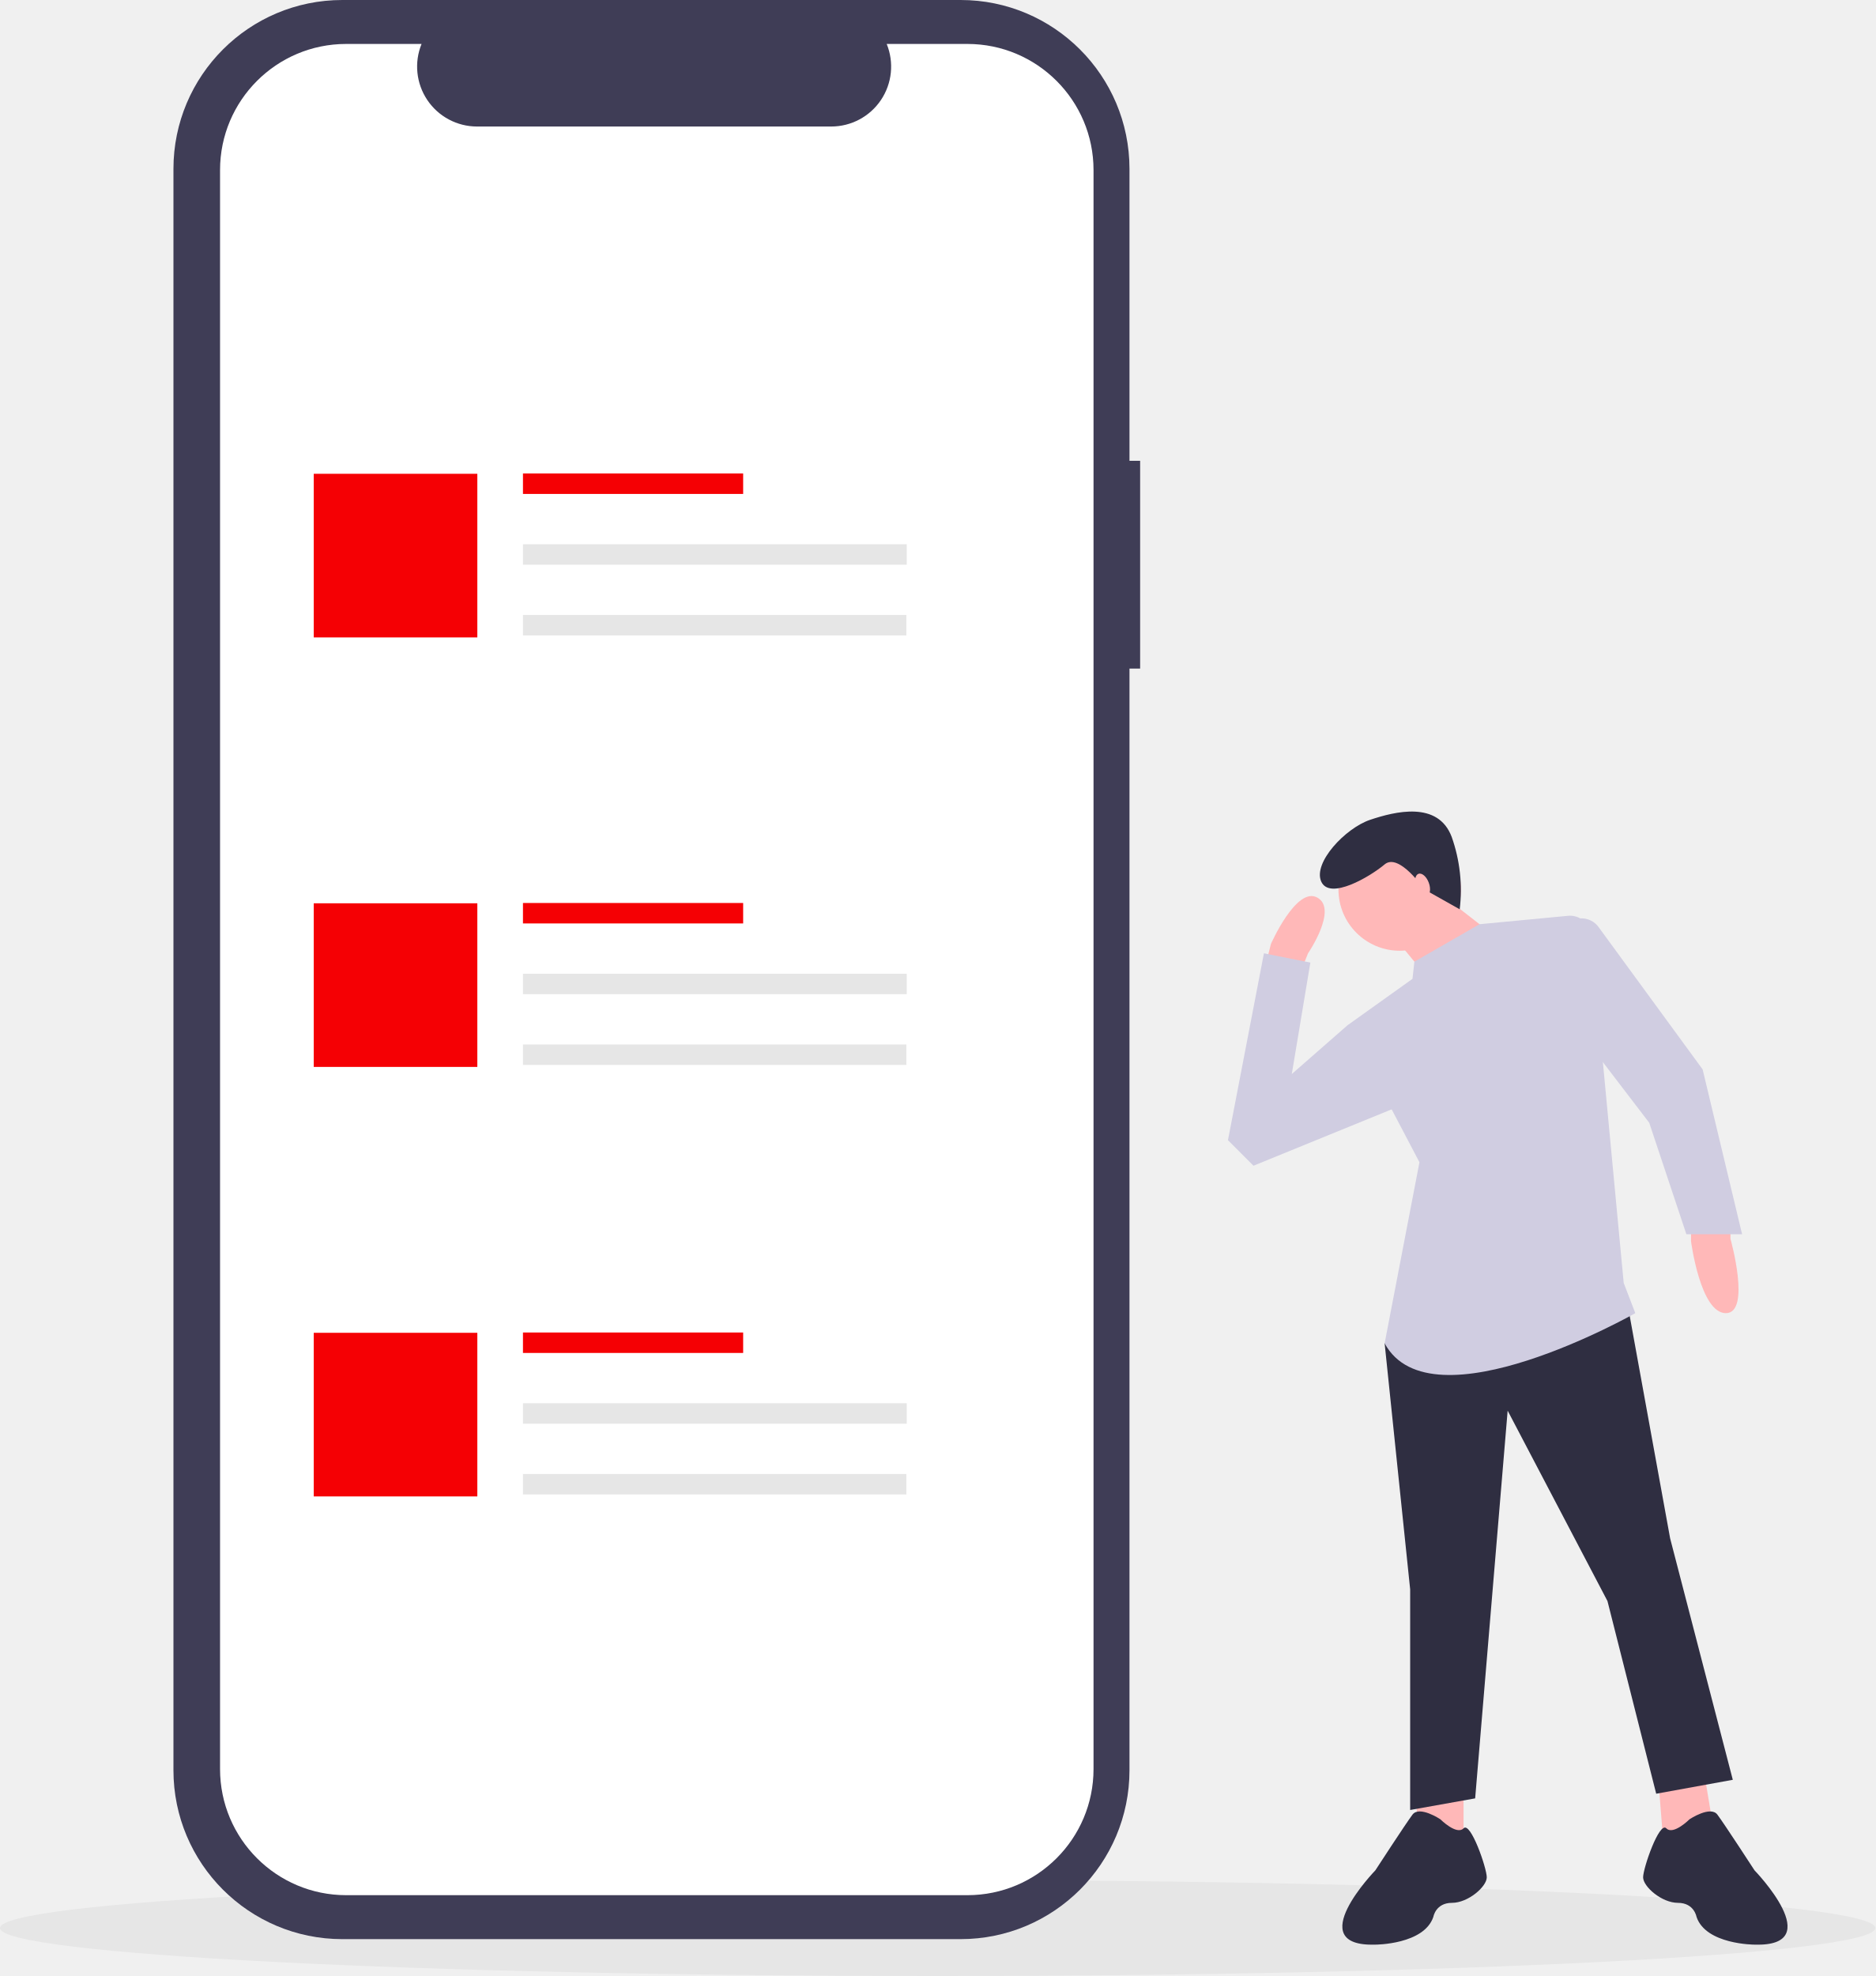
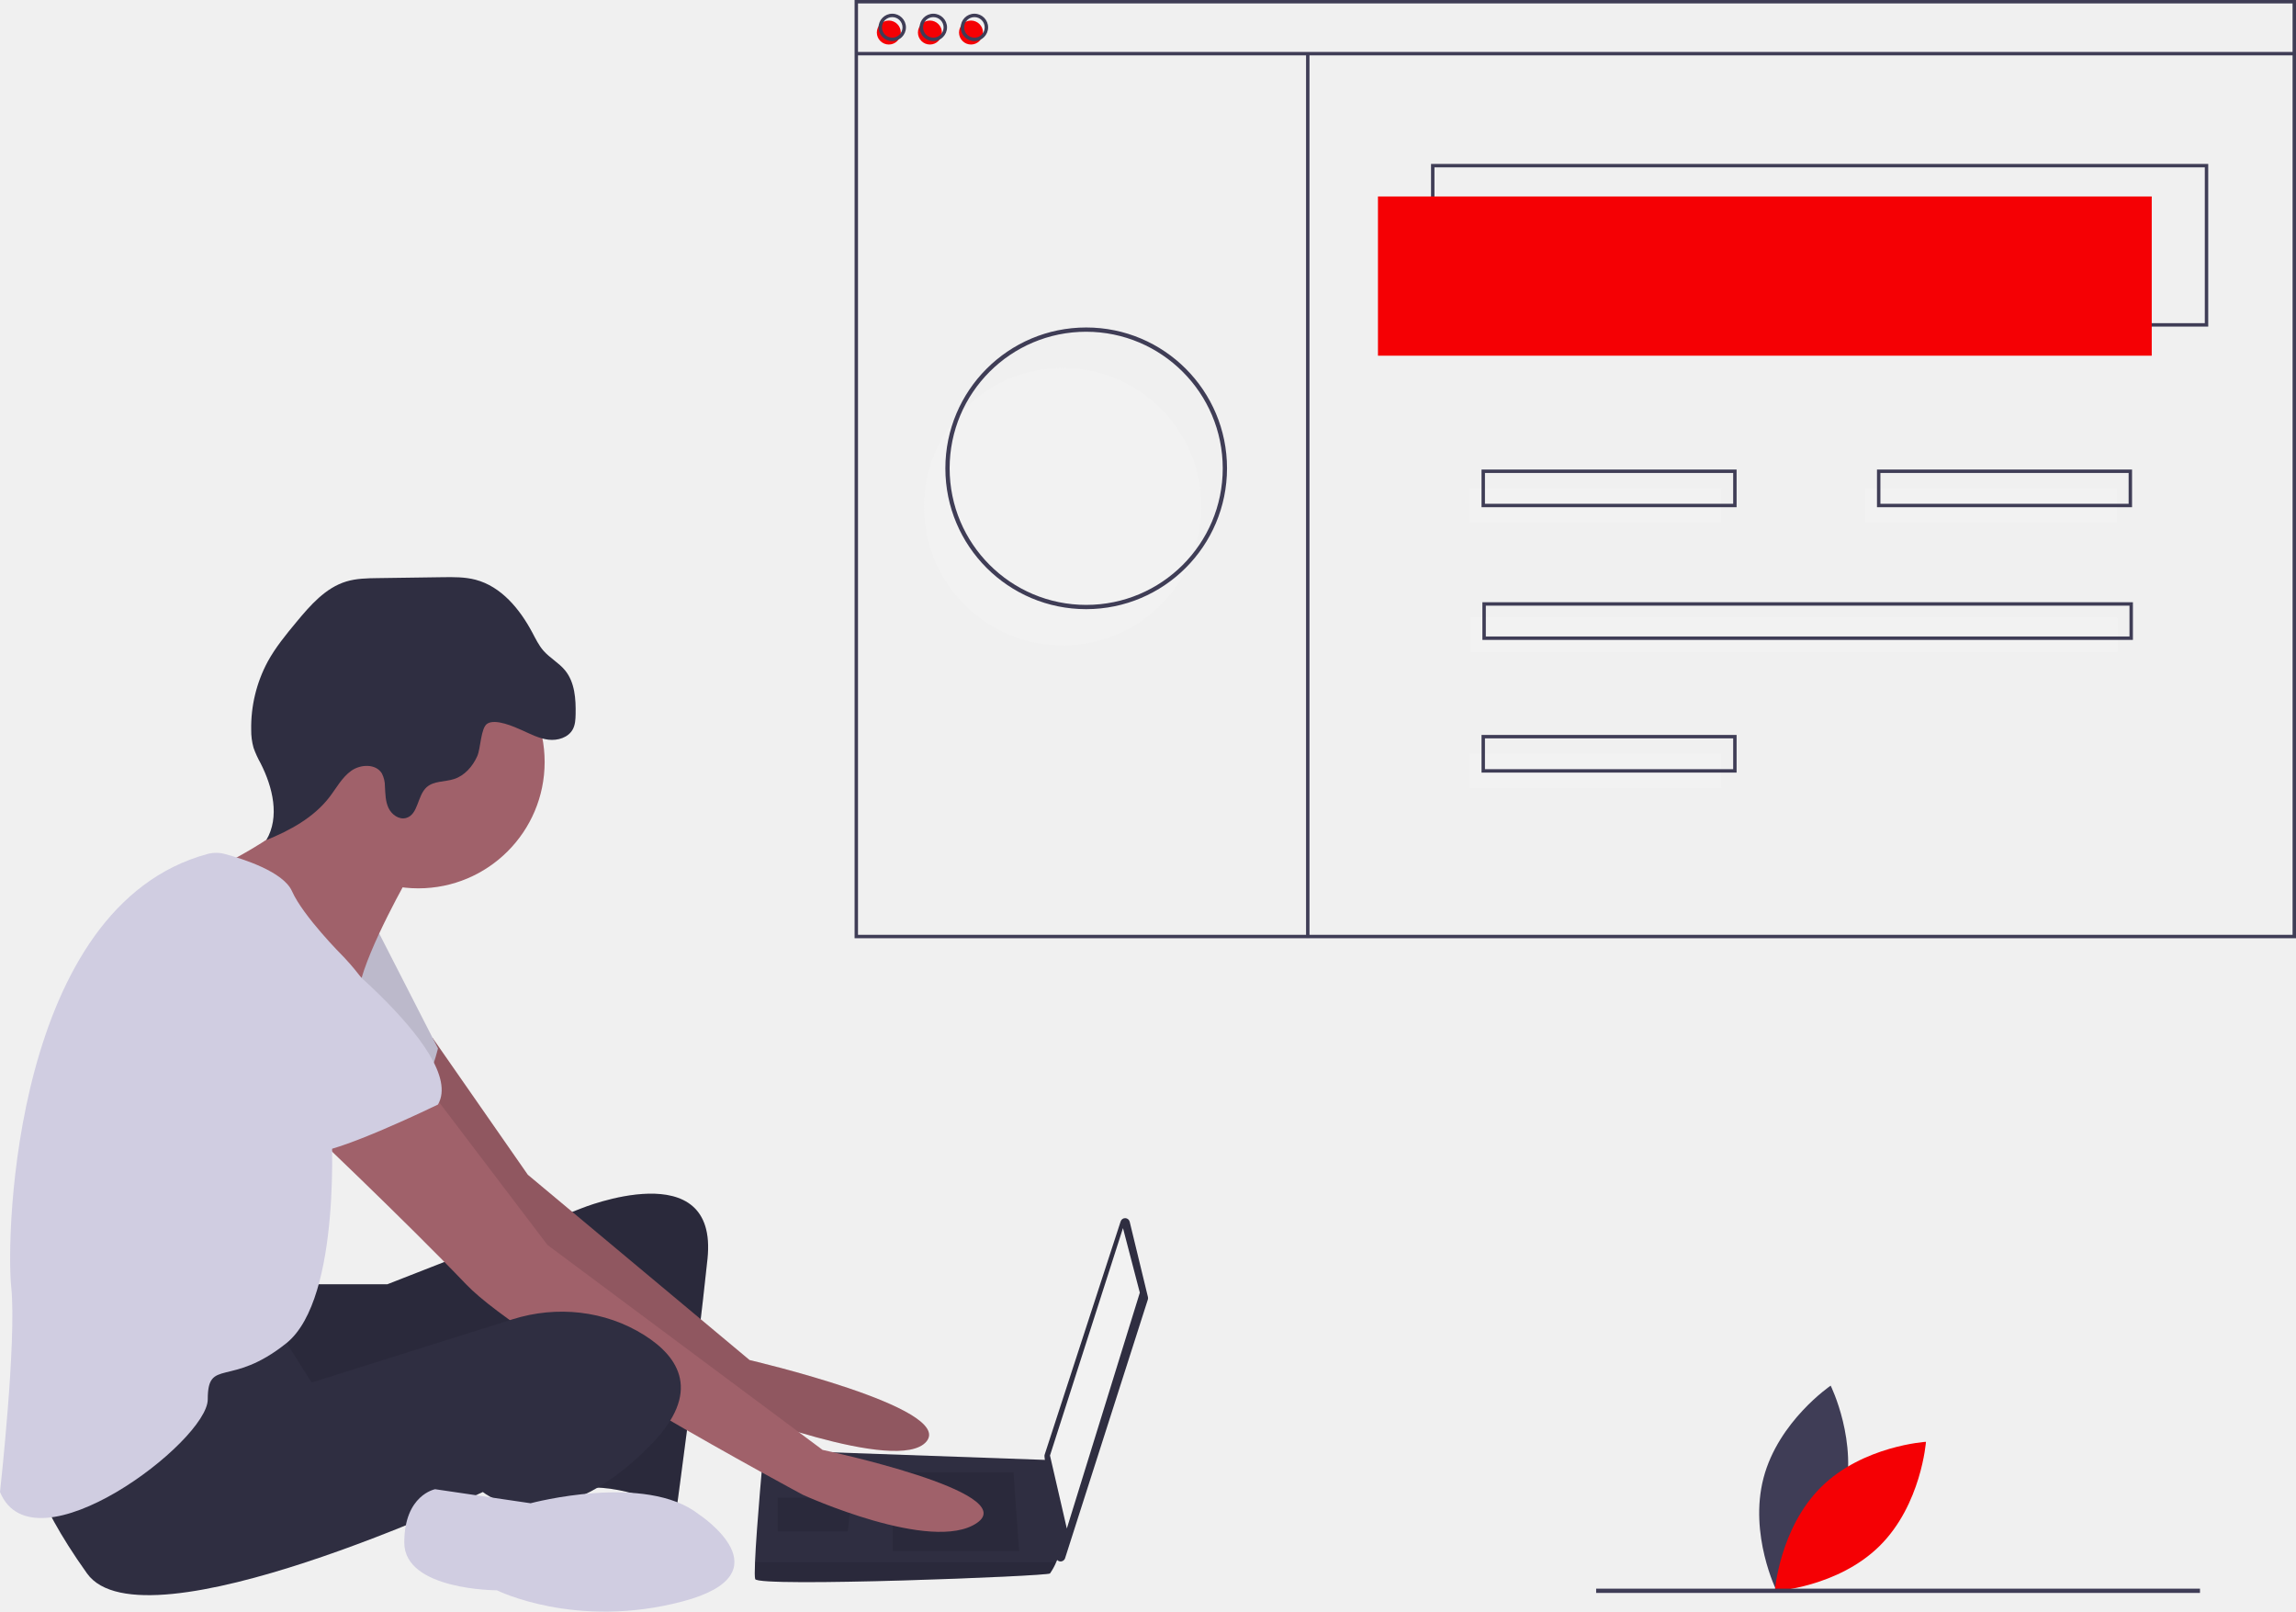
- <svg xmlns="http://www.w3.org/2000/svg" id="b5708c2f-4f88-4c73-bc81-55ebbc869fb7" data-name="Layer 1" width="704" height="741.617" viewBox="0 0 704 741.617">
-   <ellipse cx="352" cy="723.617" rx="352" ry="18" fill="#e6e6e6" />
-   <path d="M897.612,539.794v4.357s7.842,27.883-1.743,27.883-13.07-27.011-13.07-27.011v-5.228Z" transform="translate(-248 -79.1915)" fill="#ffb8b8" />
-   <path d="M723.346,440.462l1.743-6.971s9.585-21.783,17.427-17.427-3.485,20.912-3.485,20.912l-1.743,4.357Z" transform="translate(-248 -79.1915)" fill="#ffb8b8" />
-   <polygon points="531.111 673.208 532.854 688.02 549.409 690.634 549.409 671.465 531.111 673.208" fill="#ffb8b8" />
-   <polygon points="622.601 668.851 624.343 690.634 643.513 688.02 640.027 667.108 622.601 668.851" fill="#ffb8b8" />
-   <polygon points="523.269 503.298 519.784 504.169 529.368 596.53 529.368 679.307 553.765 674.95 565.964 529.438 603.431 600.887 621.729 673.208 650.483 667.98 626.957 577.361 611.273 491.099 523.269 503.298" fill="#2f2e41" />
-   <path d="M788.696,761.984s-7.842-5.228-10.456-1.743-13.941,20.912-13.941,20.912-27.883,28.754,0,27.883c0,0,18.298,0,21.783-10.456,0,0,.871-5.228,6.971-5.228s13.07-6.099,13.07-9.585-6.099-21.083-8.713-18.384S788.696,761.984,788.696,761.984Z" transform="translate(-248 -79.1915)" fill="#2f2e41" />
-   <path d="M882.242,761.984s7.842-5.228,10.456-1.743,13.941,20.912,13.941,20.912,27.883,28.754,0,27.883c0,0-18.298,0-21.783-10.456,0,0-.871-5.228-6.971-5.228s-13.07-6.099-13.07-9.585,6.099-21.083,8.713-18.384S882.242,761.984,882.242,761.984Z" transform="translate(-248 -79.1915)" fill="#2f2e41" />
-   <circle cx="525.447" cy="333.824" r="23" fill="#ffb8b8" />
-   <polygon points="523.705 352.122 535.903 366.934 557.686 348.636 542.003 336.438 523.705 352.122" fill="#ffb8b8" />
-   <path d="M778.24,446.562l.712-6.448,24.46-14.054,33.229-3.153a7.85,7.85,0,0,1,8.557,7.078l12.332,130.722,4.357,11.327S785.21,615.6,767.784,583.361l13.07-67.964-27.011-51.409Z" transform="translate(-248 -79.1915)" fill="#d0cde1" />
-   <path d="M837.49,424.778a7.157,7.157,0,0,0,1.552-.442,7.876,7.876,0,0,1,9.014,2.744L887.156,480.544l14.813,61.865h-20.912l-13.941-41.824L844.461,470.959Z" transform="translate(-248 -79.1915)" fill="#d0cde1" />
-   <polygon points="512.813 383.054 505.842 384.797 484.93 403.095 491.901 361.271 474.474 357.785 460.969 427.928 470.553 437.512 525.012 415.293 512.813 383.054" fill="#d0cde1" />
-   <path d="M782.606,412.94s-9.448-13.874-14.855-9.306-20.567,13.529-23.761,6.436,9.082-20.086,18.347-23.193,25.534-7.235,30.637,6.463a59.901,59.901,0,0,1,2.994,27.124Z" transform="translate(-248 -79.1915)" fill="#2f2e41" />
-   <ellipse cx="782.024" cy="411.379" rx="2.5" ry="4.5" transform="translate(-341.491 212.7407) rotate(-19.97743)" fill="#ffb8b8" />
-   <path d="M676,252.139h-3.999V142.593A63.402,63.402,0,0,0,608.599,79.192H376.513a63.402,63.402,0,0,0-63.402,63.402V743.568a63.402,63.402,0,0,0,63.402,63.402H608.599a63.402,63.402,0,0,0,63.402-63.402V330.115H676Z" transform="translate(-248 -79.1915)" fill="#3f3d56" />
-   <path d="M611.157,95.686h-30.295A22.495,22.495,0,0,1,560.035,126.677H427.076a22.495,22.495,0,0,1-20.827-30.991H377.953a47.348,47.348,0,0,0-47.348,47.348V743.127a47.348,47.348,0,0,0,47.348,47.348h233.204a47.348,47.348,0,0,0,47.348-47.348V143.034A47.348,47.348,0,0,0,611.157,95.686Z" transform="translate(-248 -79.1915)" fill="#fff" />
-   <rect x="196.318" y="177.704" width="82.66" height="7.676" fill="#f50004" />
-   <rect x="196.318" y="204.259" width="144.069" height="7.676" fill="#e6e6e6" />
-   <rect x="196.318" y="230.813" width="143.928" height="7.676" fill="#e6e6e6" />
-   <rect x="117.778" y="177.818" width="61.409" height="61.409" fill="#f50004" />
-   <rect x="196.318" y="338.904" width="82.66" height="7.676" fill="#f50004" />
-   <rect x="196.318" y="365.458" width="144.069" height="7.676" fill="#e6e6e6" />
-   <rect x="196.318" y="392.012" width="143.928" height="7.676" fill="#e6e6e6" />
-   <rect x="117.778" y="339.018" width="61.409" height="61.409" fill="#f50004" />
-   <rect x="196.318" y="500.103" width="82.66" height="7.676" fill="#f50004" />
-   <rect x="196.318" y="526.657" width="144.069" height="7.676" fill="#e6e6e6" />
-   <rect x="196.318" y="553.212" width="143.928" height="7.676" fill="#e6e6e6" />
-   <rect x="117.778" y="500.217" width="61.409" height="61.409" fill="#f50004" />
+ <svg xmlns="http://www.w3.org/2000/svg" id="ade8c9af-7e2e-4eda-b5c8-b06129257226" data-name="Layer 1" width="1076.064" height="755.228" viewBox="0 0 1076.064 755.228">
+   <path d="M926.114,774.809c-6.985,26.598-31.459,43.22-31.459,43.22s-13.15-26.502-6.166-53.1,31.459-43.22,31.459-43.22S933.098,748.211,926.114,774.809Z" transform="translate(-61.96814 -72.38605)" fill="#3f3d56" />
+   <path d="M915.52,769.183c-19.563,19.327-21.751,48.831-21.751,48.831s29.528-1.831,49.091-21.159,21.751-48.831,21.751-48.831S935.082,749.855,915.52,769.183Z" transform="translate(-61.96814 -72.38605)" fill="#f50004" />
+   <path d="M206.702,674.194h36.841l90.788-35.526s64.472-26.315,59.209,23.684-14.473,117.103-14.473,117.103-28.947-13.158-44.736-9.21-5.263-80.262-5.263-80.262-128.945,61.841-140.787,53.946-14.473-63.157-14.473-63.157Z" transform="translate(-61.96814 -72.38605)" fill="#2f2e41" />
+   <path d="M206.702,674.194h36.841l90.788-35.526s64.472-26.315,59.209,23.684-14.473,117.103-14.473,117.103-28.947-13.158-44.736-9.21-5.263-80.262-5.263-80.262-128.945,61.841-140.787,53.946-14.473-63.157-14.473-63.157Z" transform="translate(-61.96814 -72.38605)" opacity="0.1" />
+   <path d="M264.746,558.82l44.586,64.059L413.277,709.72s96.051,22.368,82.893,38.157S402.751,732.088,402.751,732.088s-119.735-86.84-123.682-93.419S231.702,570.249,231.702,570.249Z" transform="translate(-61.96814 -72.38605)" fill="#a0616a" />
+   <path d="M264.746,558.82l44.586,64.059L413.277,709.72s96.051,22.368,82.893,38.157S402.751,732.088,402.751,732.088s-119.735-86.84-123.682-93.419S231.702,570.249,231.702,570.249Z" transform="translate(-61.96814 -72.38605)" opacity="0.1" />
+   <path d="M238.281,507.092l28.947,56.578s-6.579,27.631-17.105,30.263-55.262-34.21-55.262-34.21Z" transform="translate(-61.96814 -72.38605)" fill="#d0cde1" />
+   <path d="M238.281,507.092l28.947,56.578s-6.579,27.631-17.105,30.263-55.262-34.21-55.262-34.21Z" transform="translate(-61.96814 -72.38605)" opacity="0.1" />
+   <path d="M591.419,644.9,599.97,680.172a2.203,2.203,0,0,1-.043,1.19L561.14,802.574a2.203,2.203,0,0,1-4.287-.423l-5.366-47.219a2.203,2.203,0,0,1,.094-.931L587.184,644.737A2.203,2.203,0,0,1,591.419,644.9Z" transform="translate(-61.96814 -72.38605)" fill="#2f2e41" />
+   <polygon points="526.306 575.493 534.2 605.756 499.99 716.28 492.096 682.07 526.306 575.493" fill="#f2f2f2" />
+   <path d="M415.909,812.35c1.316,3.947,136.839-1.316,138.155-2.632a28.561,28.561,0,0,0,2.895-5.263c1.237-2.632,2.368-5.263,2.368-5.263L554.064,756.588l-134.208-4.763s-3.355,36.105-4.039,52.631C415.646,808.626,415.646,811.56,415.909,812.35Z" transform="translate(-61.96814 -72.38605)" fill="#2f2e41" />
+   <polygon points="474.991 689.965 477.622 726.806 418.413 726.806 418.413 689.965 474.991 689.965" opacity="0.1" />
+   <polygon points="398.677 701.806 399.03 701.736 397.361 717.596 364.467 717.596 364.467 701.806 398.677 701.806" opacity="0.1" />
+   <path d="M415.909,812.35c1.316,3.947,136.839-1.316,138.155-2.632a28.561,28.561,0,0,0,2.895-5.263H415.817C415.646,808.626,415.646,811.56,415.909,812.35Z" transform="translate(-61.96814 -72.38605)" opacity="0.1" />
+   <circle cx="196.049" cy="357.076" r="59.209" fill="#a0616a" />
+   <path d="M254.07,482.093s-19.736,34.21-23.684,52.631-59.209-36.841-59.209-36.841l-7.237-19.079s51.973-24.342,48.025-44.078S254.07,482.093,254.07,482.093Z" transform="translate(-61.96814 -72.38605)" fill="#a0616a" />
+   <path d="M264.596,584.722l53.946,71.051,128.945,96.051s93.419,19.736,72.367,34.21-81.577-13.158-81.577-13.158S308.016,703.141,280.385,674.194s-78.946-77.63-78.946-77.63Z" transform="translate(-61.96814 -72.38605)" fill="#a0616a" />
+   <path d="M192.229,695.247,208.018,720.246l94.231-29.646c20.676-6.505,43.348-4.111,61.687,7.442,16.447,10.362,26.973,26.809,3.289,51.15-47.368,48.683-78.946,22.368-78.946,22.368S129.072,846.559,102.757,809.718s-27.631-55.262-27.631-55.262S176.44,691.299,192.229,695.247Z" transform="translate(-61.96814 -72.38605)" fill="#2f2e41" />
+   <path d="M389.593,782.087s42.104,27.631-7.895,40.789-86.84-5.263-86.84-5.263-43.42,0-43.42-22.368,14.473-25,14.473-25l44.736,6.579S364.594,762.351,389.593,782.087Z" transform="translate(-61.96814 -72.38605)" fill="#d0cde1" />
+   <path d="M306.589,414.568c4.03,1.797,8.026,3.923,12.408,4.444s9.371-1.008,11.444-4.903c1.12-2.104,1.248-4.578,1.3-6.961.158-7.225-.364-15.036-4.943-20.627-2.914-3.559-7.167-5.802-10.184-9.274-2.161-2.488-3.599-5.503-5.148-8.411-5.866-11.017-14.551-21.606-26.622-24.782-5.04-1.326-10.328-1.262-15.539-1.188l-30.397.429c-4.919.069-9.914.15-14.623,1.574-9.784,2.958-16.908,11.186-23.432,19.054-4.881,5.887-9.775,11.834-13.439,18.547a65.079,65.079,0,0,0-7.714,31.887,29.833,29.833,0,0,0,1.093,8.437,46.822,46.822,0,0,0,3.316,7.284c5.7,11.197,9.085,25.182,2.665,35.983,11.152-4.555,22.186-10.528,29.542-20.068,3.291-4.267,5.872-9.263,10.258-12.395s11.532-3.403,14.346,1.193a12.857,12.857,0,0,1,1.451,6.022c.206,3.45.2,7.033,1.663,10.164s4.947,5.658,8.273,4.721c5.729-1.614,5.18-10.406,9.593-14.4,3.351-3.033,8.521-2.453,12.826-3.83,5.016-1.604,8.779-5.95,10.924-10.759,1.63-3.656,1.606-13.223,4.691-15.203C294.208,409.022,303.004,412.969,306.589,414.568Z" transform="translate(-61.96814 -72.38605)" fill="#2f2e41" />
+   <path d="M159.24,472.562a15.616,15.616,0,0,1,8.128.021c8.446,2.268,27.38,8.27,31.44,17.405,5.263,11.842,23.684,30.263,23.684,30.263s25,25,19.736,42.104-25,36.841-25,36.841,5.263,81.577-21.052,102.63-36.841,6.579-36.841,26.315S77.757,809.718,61.968,771.561c0,0,7.895-71.051,5.263-96.051C64.638,650.871,68.434,497.145,159.24,472.562Z" transform="translate(-61.96814 -72.38605)" fill="#d0cde1" />
+   <path d="M201.439,505.777s80.262,59.209,65.788,84.209c0,0-48.683,23.684-59.209,22.368s-51.315-47.368-61.841-51.315S130.388,486.04,201.439,505.777Z" transform="translate(-61.96814 -72.38605)" fill="#d0cde1" />
+   <circle cx="498.064" cy="237.458" r="65" fill="#f2f2f2" />
+   <path d="M1096.898,225.427H732.649V149.207H1096.898ZM734.254,223.822h361.039v-73.01H734.254Z" transform="translate(-61.96814 -72.38605)" fill="#3f3d56" />
+   <rect x="645.809" y="92.065" width="362.644" height="74.615" fill="#f50004" />
+   <circle cx="416.565" cy="15.244" r="5.616" fill="#f50004" />
+   <circle cx="435.82" cy="15.244" r="5.616" fill="#f50004" />
+   <circle cx="455.076" cy="15.244" r="5.616" fill="#f50004" />
+   <path d="M1138.032,512.052H462.487V72.386h675.545Zm-673.94-1.605h672.336V73.991H464.092Z" transform="translate(-61.96814 -72.38605)" fill="#3f3d56" />
+   <rect x="401.321" y="24.338" width="673.94" height="1.605" fill="#3f3d56" />
+   <path d="M480.138,91.641a6.418,6.418,0,1,1,6.418-6.418A6.426,6.426,0,0,1,480.138,91.641Zm0-11.232a4.814,4.814,0,1,0,4.814,4.814A4.819,4.819,0,0,0,480.138,80.409Z" transform="translate(-61.96814 -72.38605)" fill="#3f3d56" />
+   <path d="M499.393,91.641a6.418,6.418,0,1,1,6.418-6.418A6.426,6.426,0,0,1,499.393,91.641Zm0-11.232a4.814,4.814,0,1,0,4.814,4.814A4.819,4.819,0,0,0,499.393,80.409Z" transform="translate(-61.96814 -72.38605)" fill="#3f3d56" />
+   <path d="M518.649,91.641A6.418,6.418,0,1,1,525.067,85.223,6.426,6.426,0,0,1,518.649,91.641Zm0-11.232a4.814,4.814,0,1,0,4.814,4.814A4.819,4.819,0,0,0,518.649,80.409Z" transform="translate(-61.96814 -72.38605)" fill="#3f3d56" />
+   <rect x="612.109" y="25.14" width="1.605" height="414.346" fill="#3f3d56" />
+   <rect x="688.733" y="228.859" width="117.94" height="16.046" fill="#f2f2f2" />
+   <rect x="874.067" y="228.859" width="117.94" height="16.046" fill="#f2f2f2" />
+   <path d="M875.861,310.07H756.317V292.42H875.861Zm-117.94-1.605H874.257V294.024H757.922Z" transform="translate(-61.96814 -72.38605)" fill="#3f3d56" />
+   <rect x="688.733" y="353.217" width="117.94" height="16.046" fill="#f2f2f2" />
+   <path d="M875.861,434.428H756.317V416.778H875.861Zm-117.94-1.605H874.257V418.382H757.922Z" transform="translate(-61.96814 -72.38605)" fill="#3f3d56" />
+   <rect x="689.134" y="289.433" width="303.273" height="16.046" fill="#f2f2f2" />
+   <path d="M1061.596,372.249H756.718V354.599h304.878ZM758.323,370.645h301.669V356.203H758.323Z" transform="translate(-61.96814 -72.38605)" fill="#3f3d56" />
+   <path d="M1061.195,310.07H941.651V292.42H1061.195Zm-117.94-1.605h116.335V294.024H943.255Z" transform="translate(-61.96814 -72.38605)" fill="#3f3d56" />
+   <path d="M571.032,357.844a66,66,0,1,1,66-66A66.075,66.075,0,0,1,571.032,357.844Zm0-130a64,64,0,1,0,64,64A64.073,64.073,0,0,0,571.032,227.844Z" transform="translate(-61.96814 -72.38605)" fill="#3f3d56" />
+   <rect x="748.064" y="744.458" width="283" height="2" fill="#3f3d56" />
</svg>
